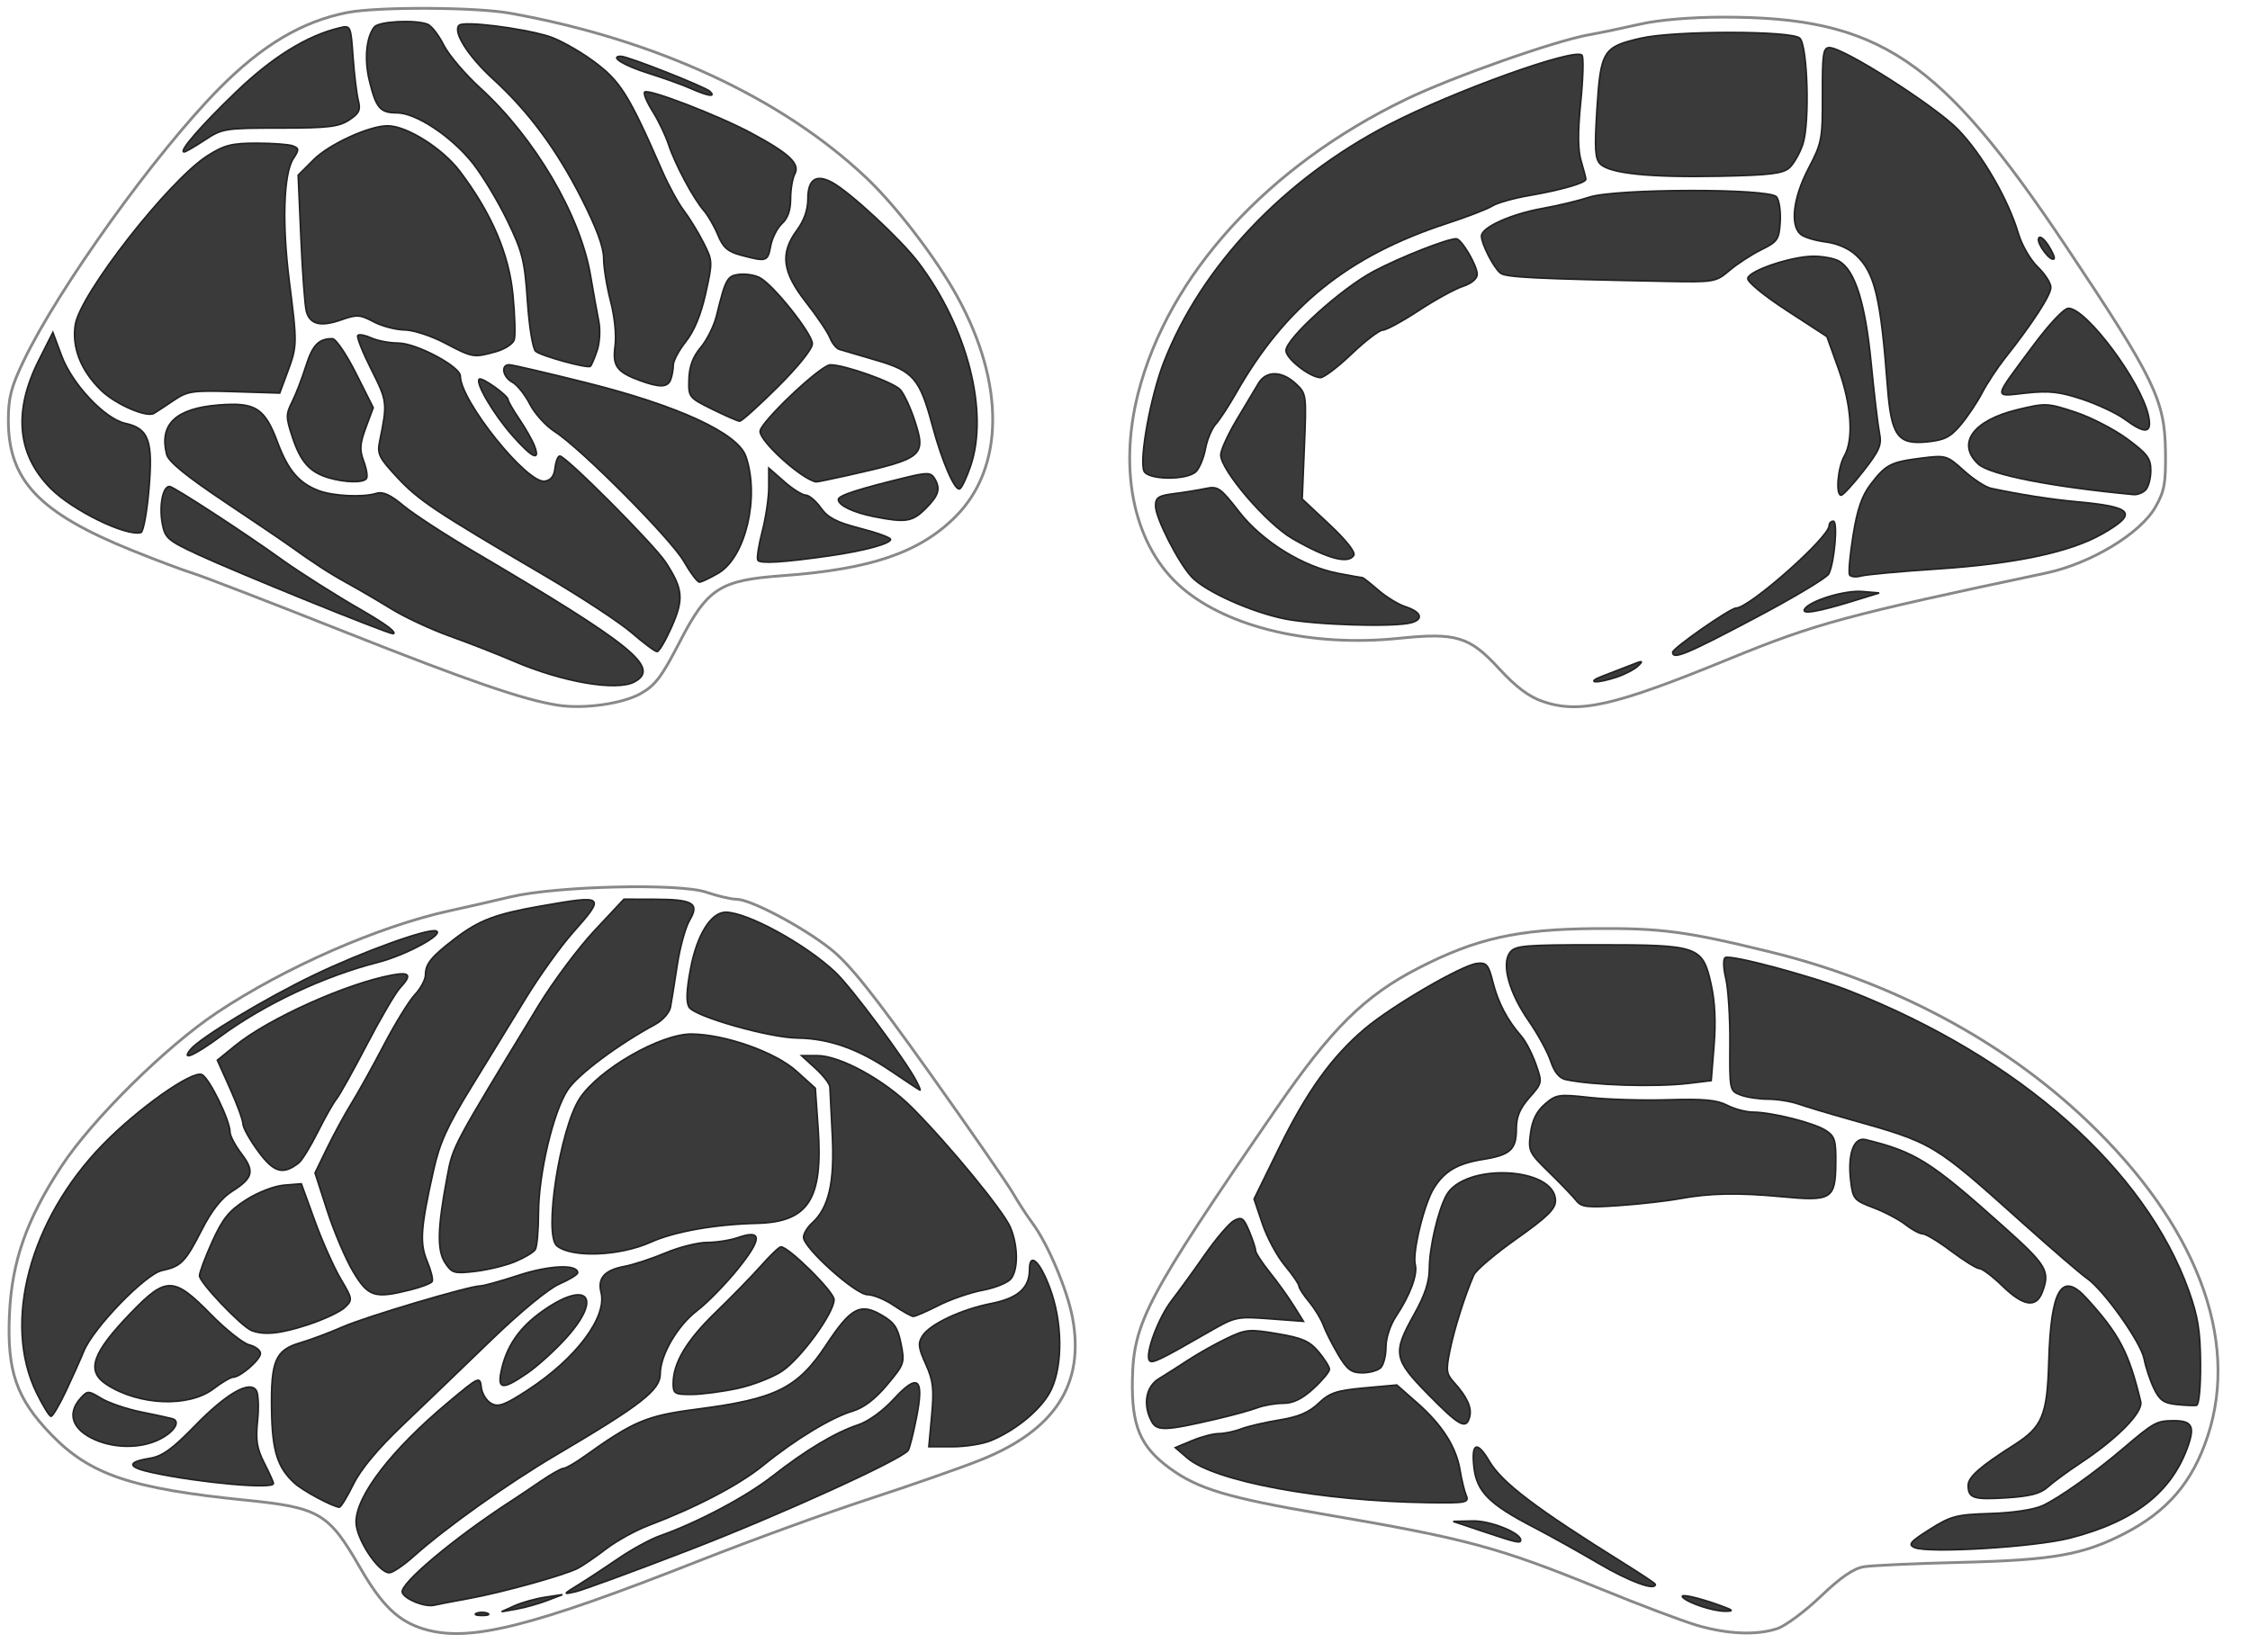
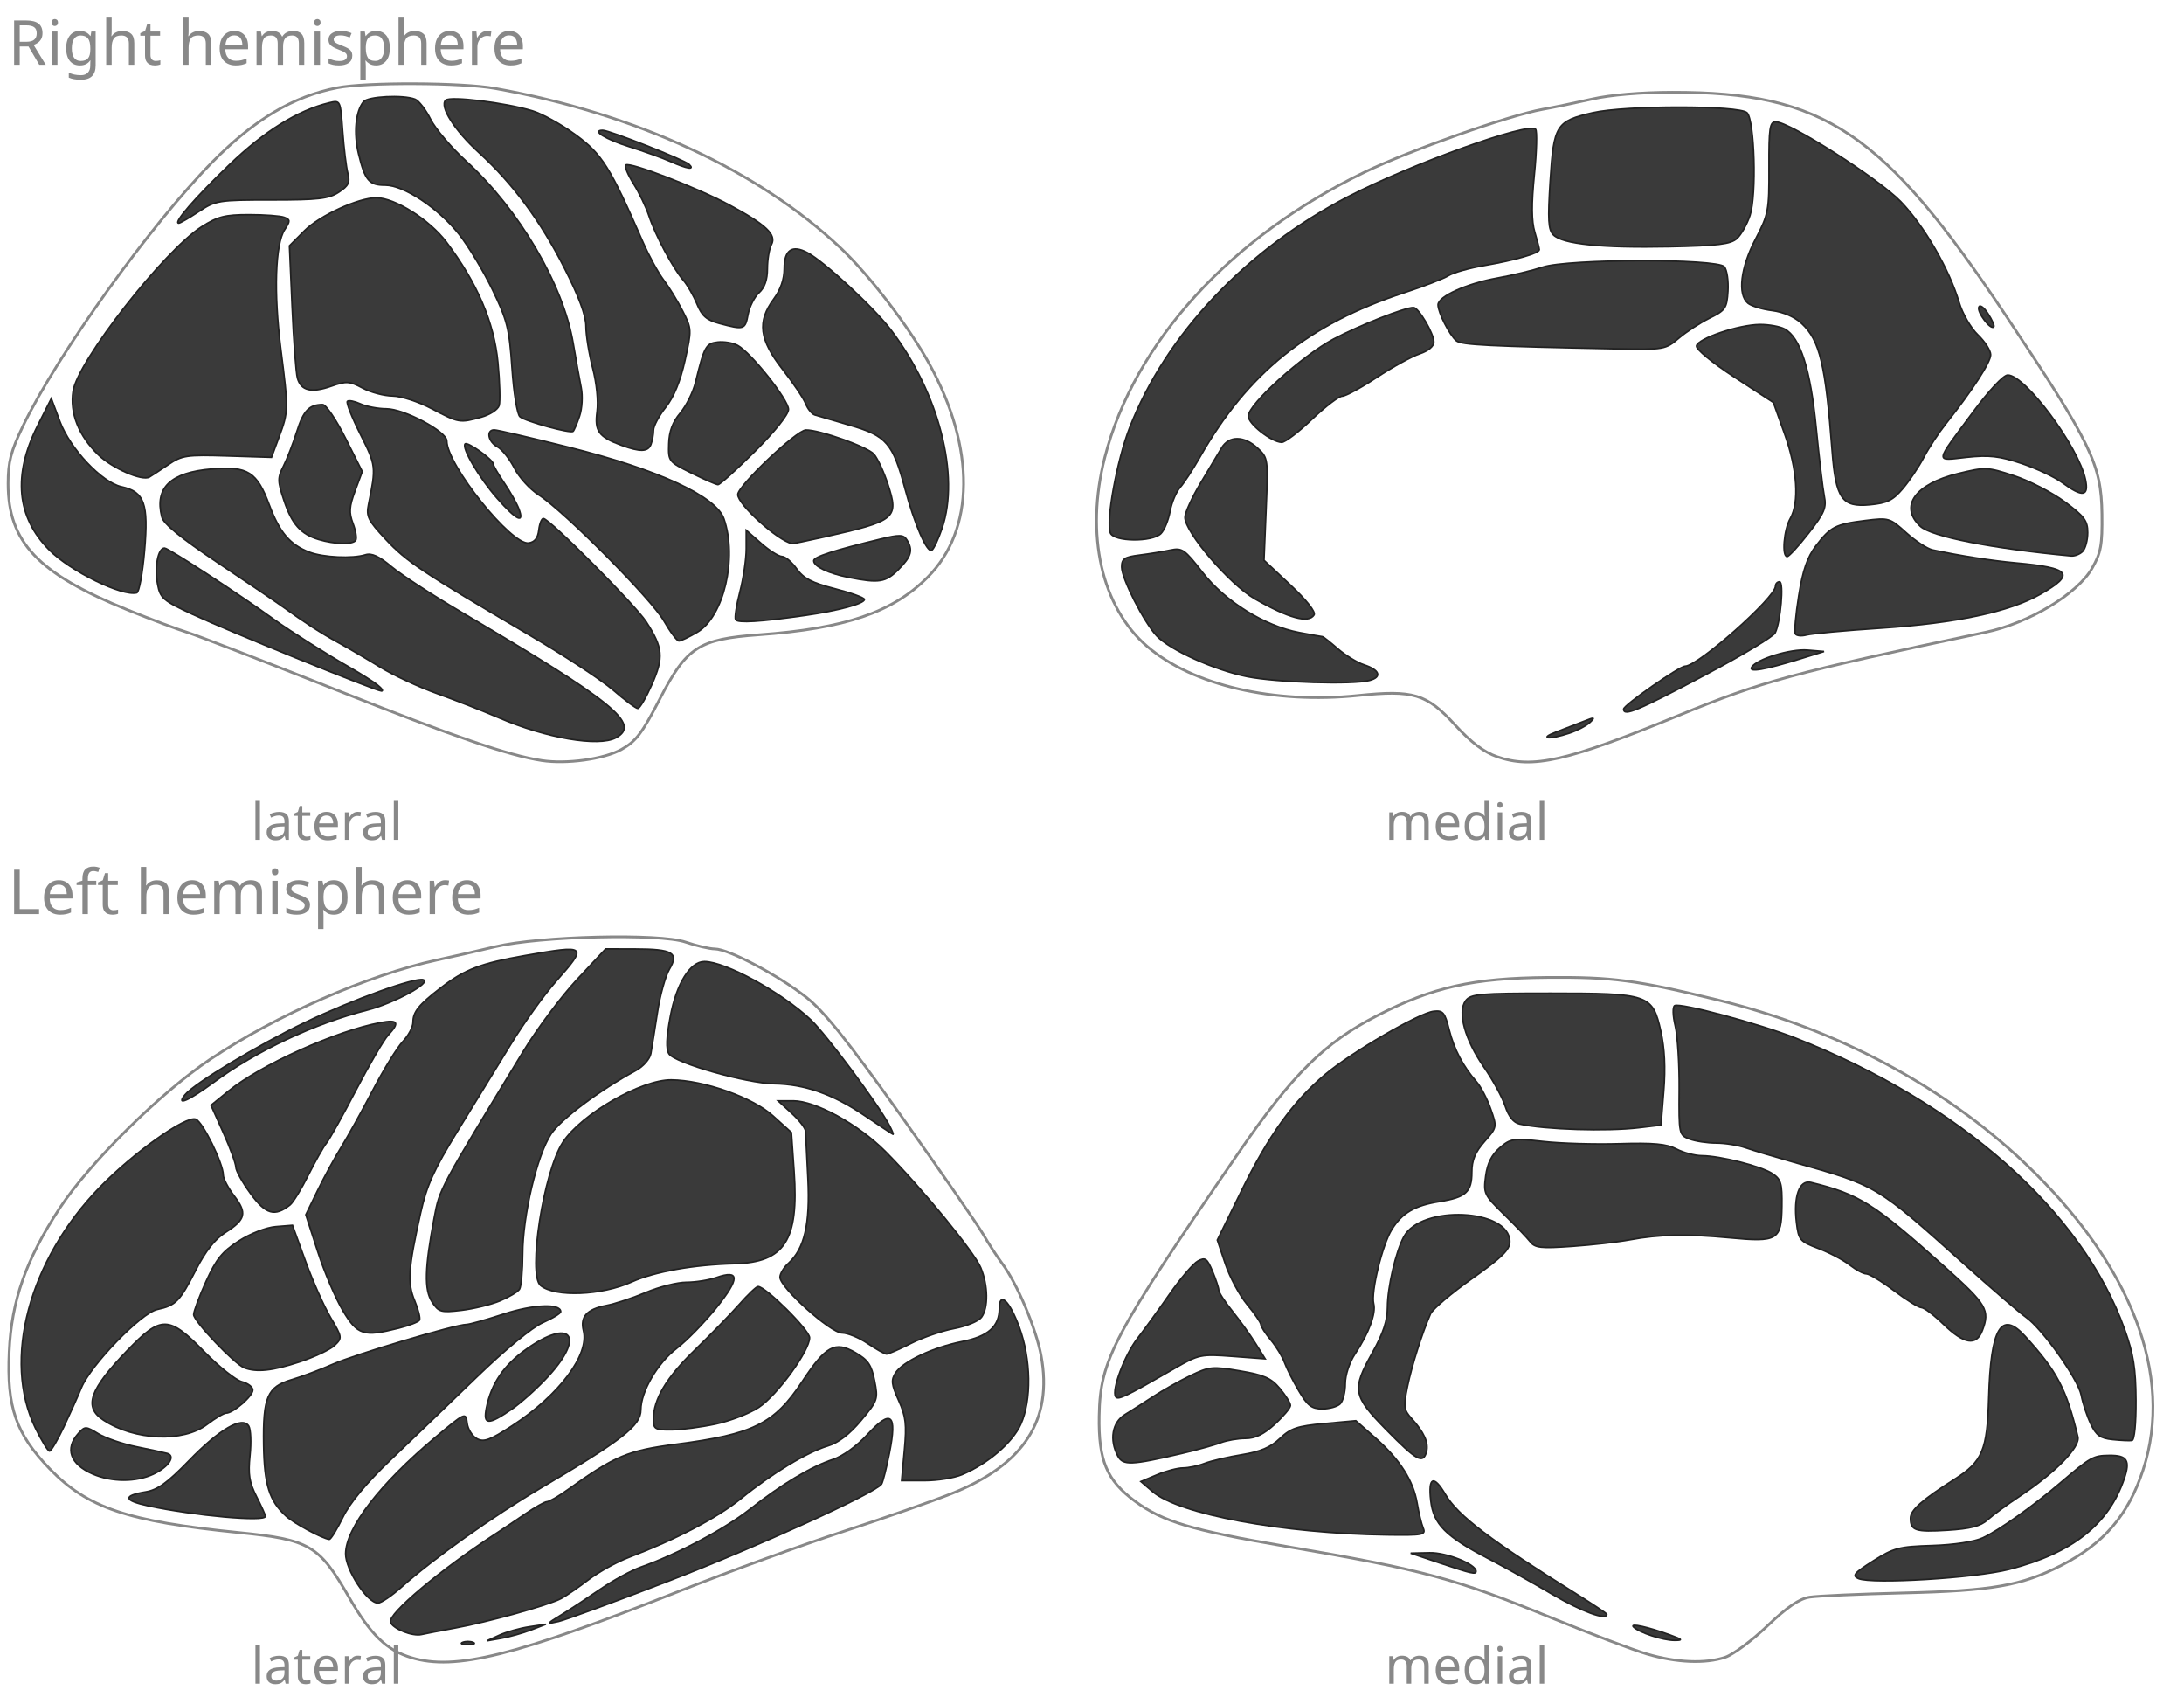
- <svg xmlns="http://www.w3.org/2000/svg" viewBox="-6 -6 1618 1188" id="dkatlas">
+ <svg xmlns="http://www.w3.org/2000/svg" viewBox="-6 -62 1618 1262" id="dkatlas">
  <g id="outlines" fill="none" stroke="#888" stroke-width="2">
    <path id="outline_lateral_left" d="M 298.90,1165.76 C 280.41,1160.22 268.59,1148.81 252.66,1121.13 230.33,1082.32 223.60,1078.37 170.86,1073.06 88.25,1064.75 58.76,1054.79 30.72,1025.74 5.73,999.87 -1.07,980.20 0.80,939.27 2.53,901.31 13.11,871.17 38.10,833.00 60.09,799.41 113.00,747.07 149.80,722.50 198.74,689.82 266.50,660.17 317.68,649.04 329.44,646.48 348.91,642.03 360.94,639.16 393.89,631.28 482.52,629.15 501.93,635.76 510.08,638.54 519.81,640.81 523.57,640.81 533.68,640.81 570.87,660.46 591.24,676.57 604.78,687.27 621.75,708.50 662.13,765.21 691.32,806.21 718.39,845.28 722.28,852.01 726.17,858.75 732.57,868.58 736.49,873.85 747.57,888.75 761.57,921.91 765.31,942.10 774.09,989.64 752.65,1022.74 699.24,1044.09 685.05,1049.76 648.83,1062.44 618.75,1072.26 588.67,1082.09 533.83,1102.04 496.87,1116.61 375.21,1164.56 331.27,1175.47 298.90,1165.76 298.90,1165.76 298.90,1165.76 298.90,1165.76 Z" />
    <path id="outline_medial_left" d="M 1214.06,1162.99 C 1203.75,1159.94 1172.81,1148.25 1145.31,1137.00 1072.02,1107.02 1048.98,1100.79 946.34,1083.24 876.59,1071.31 855.43,1064.98 834.89,1049.87 813.95,1034.47 807.73,1019.68 808.32,986.69 809.08,944.96 818.49,927.19 911.65,791.69 951.53,733.69 975.23,710.25 1014.23,690.22 1055.47,669.04 1085.21,662.38 1140.51,661.92 1188.56,661.52 1206.52,663.90 1266.98,678.70 1354.75,700.19 1434.00,742.39 1494.43,799.83 1573.10,874.60 1604.66,956.71 1581.65,1026.77 1570.68,1060.18 1552.59,1081.28 1521.12,1097.36 1491.73,1112.38 1469.99,1116.19 1404.69,1117.77 1372.03,1118.56 1340.49,1119.97 1334.59,1120.90 1326.99,1122.09 1317.91,1128.29 1303.34,1142.20 1292.05,1152.99 1278.03,1163.42 1272.19,1165.39 1257.38,1170.38 1236.12,1169.50 1214.06,1162.99 1214.06,1162.99 1214.06,1162.99 1214.06,1162.99 Z" />
    <path id="outline_lateral_right" d="M 395.31,501.27 C 370.62,497.46 331.19,483.90 242.19,448.61 188.91,427.48 139.69,408.47 132.81,406.37 125.94,404.27 106.25,396.87 89.06,389.93 22.17,362.93 -0.00,339.61 -0.00,296.26 -0.00,280.16 2.00,272.36 10.93,253.73 36.18,201.04 105.67,104.21 151.56,57.76 182.49,26.45 211.26,9.37 243.75,3.02 265.49,-1.23 336.21,-0.93 360.91,3.52 465.33,22.32 555.84,64.13 616.88,121.79 638.34,142.06 667.33,179.92 682.45,207.45 716.82,270.01 716.31,330.43 681.10,365.64 655.15,391.59 620.08,403.52 556.25,408.12 511.67,411.34 502.68,417.16 482.81,455.69 469.66,481.17 465.13,487.12 454.32,493.09 441.28,500.28 413.68,504.11 395.31,501.27 395.31,501.27 395.31,501.27 395.31,501.27 Z" />
    <path id="outline_medial_right" d="M 1103.12,498.45 C 1093.31,495.04 1083.86,487.89 1071.87,474.81 1050.79,451.81 1041.10,448.88 1000.12,453.12 937.81,459.57 877.58,445.59 844.08,416.92 809.98,387.72 797.85,333.99 812.47,276.82 834.26,191.64 905.49,113.47 1005.13,65.41 1038.50,49.31 1112.03,23.40 1136.89,18.97 1144.96,17.54 1161.40,14.12 1173.44,11.37 1186.82,8.32 1209.87,6.36 1232.81,6.33 1345.29,6.18 1389.23,35.61 1480.25,172.03 1543.47,266.78 1550.75,281.83 1551.22,318.80 1551.51,341.75 1550.49,347.34 1543.92,358.83 1532.95,377.97 1497.21,399.46 1465.04,406.25 1321.72,436.52 1299.54,442.53 1237.81,467.81 1154.48,501.96 1129.56,507.62 1103.12,498.45 Z" />
  </g>
  <g id="regions" stroke="#222" stroke-width="1.2" fill="#3a3a3a">
    <path class="reg" id="bankssts_lh" d="M 524.28,992.66 C 535.06,990.35 549.40,984.80 556.15,980.33 569.74,971.34 593.75,938.41 593.75,928.76 593.75,923.22 561.29,890.98 555.59,890.87 554.37,890.85 548.10,896.80 541.66,904.11 535.21,911.41 520.44,926.57 508.84,937.80 487.75,958.21 478.12,974.30 478.12,989.17 478.12,996.41 479.25,997.07 491.41,996.97 498.71,996.92 513.50,994.97 524.28,992.66 524.28,992.66 524.28,992.66 524.28,992.66 Z" />
    <path class="reg" id="bankssts_rh" d="M 257.53,338.12 C 258.44,336.65 257.51,331.03 255.47,325.63 252.42,317.55 252.70,313.29 257.06,301.52 257.06,301.52 262.36,287.24 262.36,287.24 262.36,287.24 249.89,262.44 249.89,262.44 243.04,248.81 235.45,237.65 233.03,237.65 223.12,237.65 218.82,242.12 213.98,257.46 211.18,266.33 206.70,277.93 204.02,283.22 199.58,292.00 199.61,294.25 204.39,308.64 210.21,326.17 216.81,333.58 230.13,337.57 242.05,341.15 255.49,341.41 257.53,338.12 257.53,338.12 257.53,338.12 257.53,338.12 Z" />
    <path class="reg" id="caudalanteriorcingulate_lh" d="M 1462.58,923.44 C 1468.34,908.28 1465.93,904.20 1434.73,876.28 1382.27,829.34 1371.55,822.58 1335.56,813.75 1327.06,811.66 1322.59,824.16 1324.92,843.50 1326.47,856.37 1327.36,857.42 1341.22,862.66 1349.28,865.71 1359.67,871.19 1364.30,874.83 1368.93,878.47 1374.50,881.45 1376.67,881.45 1378.84,881.45 1388.11,887.08 1397.26,893.95 1406.41,900.83 1415.52,906.45 1417.51,906.45 1419.49,906.45 1426.92,912.08 1434.00,918.95 1449.02,933.53 1458.19,934.97 1462.58,923.44 1462.58,923.44 1462.58,923.44 1462.58,923.44 Z" />
    <path class="reg" id="caudalanteriorcingulate_rh" d="M 965.89,248.59 C 975.80,239.14 985.91,231.40 988.37,231.40 990.82,231.40 1002.41,225.11 1014.13,217.41 1025.85,209.71 1040.12,201.86 1045.84,199.98 1052.13,197.90 1056.24,194.47 1056.24,191.32 1056.22,184.96 1044.89,165.78 1041.16,165.78 1034.62,165.78 1001.28,178.91 982.02,189.07 958.78,201.33 918.72,237.53 918.79,246.21 918.84,251.94 935.78,265.25 943.47,265.59 945.89,265.69 955.98,258.05 965.89,248.59 965.89,248.59 965.89,248.59 965.89,248.59 Z" />
    <path class="reg" id="caudalmiddlefrontal_lh" d="M 208.85,830.40 C 211.14,828.60 217.27,818.61 222.48,808.20 227.69,797.78 233.71,787.15 235.86,784.57 238.01,781.99 247.83,764.41 257.67,745.50 267.52,726.60 278.26,708.22 281.54,704.67 290.29,695.21 288.91,692.98 275.78,695.41 243.18,701.45 187.21,726.62 163.44,745.93 163.44,745.93 150.33,756.59 150.33,756.59 150.33,756.59 159.54,777.12 159.54,777.12 164.60,788.41 168.75,799.79 168.75,802.41 168.75,805.03 173.69,813.90 179.73,822.13 190.97,837.44 197.52,839.30 208.85,830.40 208.85,830.40 208.85,830.40 208.85,830.40 Z" />
    <path class="reg" id="caudalmiddlefrontal_rh" d="M 548.15,170.89 C 549.23,165.11 552.91,157.86 556.31,154.78 560.47,151.02 562.50,145.17 562.50,136.96 562.50,130.24 563.85,122.21 565.50,119.12 569.40,111.84 561.50,104.40 534.37,89.82 510.63,77.06 460.21,57.64 457.60,60.25 456.61,61.24 459.20,67.46 463.36,74.07 467.51,80.68 472.66,91.40 474.79,97.90 479.46,112.12 492.66,136.84 500.19,145.46 503.19,148.90 507.75,156.81 510.32,163.04 514.04,172.09 517.41,175.02 527.02,177.57 545.30,182.41 546.03,182.18 548.15,170.89 548.15,170.89 548.15,170.89 548.15,170.89 Z" />
    <path class="reg" id="cuneus_lh" d="M 864.06,951.54 C 882.20,941.10 883.61,940.81 907.03,942.56 907.03,942.56 931.25,944.38 931.25,944.38 931.25,944.38 924.22,933.11 924.22,933.11 920.35,926.90 912.62,916.12 907.03,909.16 901.44,902.19 896.87,895.17 896.87,893.55 896.87,891.94 894.81,885.68 892.28,879.63 888.27,870.03 886.90,869.05 881.47,871.96 878.05,873.79 868.65,884.76 860.58,896.34 852.51,907.92 841.73,922.81 836.61,929.43 827.12,941.72 817.48,967.49 820.52,972.42 822.20,975.13 827.60,972.54 864.06,951.54 864.06,951.54 864.06,951.54 864.06,951.54 Z" />
    <path class="reg" id="cuneus_rh" d="M 1538.97,293.13 C 1533.84,268.84 1494.37,215.78 1481.43,215.78 1478.27,215.78 1467.61,227.13 1455.75,243.12 1426.83,282.12 1427.24,279.21 1450.95,276.67 1467.57,274.89 1475.12,275.73 1491.46,281.17 1502.51,284.84 1516.25,291.32 1522.00,295.57 1536.79,306.48 1541.65,305.78 1538.97,293.13 Z" />
    <path class="reg" id="entorhinal_lh" d="M 1231.25,1148.92 C 1215.06,1143.03 1201.21,1139.97 1204.13,1142.93 1208.21,1147.07 1225.84,1152.87 1234.37,1152.89 1241.06,1152.90 1240.61,1152.33 1231.25,1148.92 1231.25,1148.92 1231.25,1148.92 1231.25,1148.92 Z" />
    <path class="reg" id="entorhinal_rh" d="M 1156.56,481.01 C 1162.41,479.07 1169.30,475.47 1171.87,473.02 1175.95,469.14 1175.33,469.05 1167.19,472.30 1162.03,474.35 1152.89,477.89 1146.87,480.15 1133.49,485.20 1141.78,485.93 1156.56,481.01 1156.56,481.01 1156.56,481.01 1156.56,481.01 Z" />
    <path class="reg" id="fusiform_lh" d="M 1087.50,1101.73 C 1087.50,1096.50 1065.60,1087.77 1053.12,1088.04 1053.12,1088.04 1039.06,1088.34 1039.06,1088.34 1039.06,1088.34 1060.94,1095.68 1060.94,1095.68 1084.30,1103.53 1087.50,1104.25 1087.50,1101.73 1087.50,1101.73 1087.50,1101.73 1087.50,1101.73 Z" />
    <path class="reg" id="fusiform_rh" d="M 1327.44,426.02 C 1327.44,426.02 1345.31,420.51 1345.31,420.51 1345.31,420.51 1333.06,419.49 1333.06,419.49 1320.51,418.45 1295.46,426.12 1291.73,432.15 1289.25,436.16 1301.20,434.11 1327.44,426.02 1327.44,426.02 1327.44,426.02 1327.44,426.02 Z" />
    <path class="reg" id="inferiorparietal_lh" d="M 668.94,932.92 C 677.53,928.57 691.89,923.63 700.87,921.95 709.84,920.26 718.94,916.52 721.09,913.63 726.28,906.66 726.04,890.00 720.57,876.89 715.70,865.24 677.03,818.11 650.00,790.88 630.22,770.96 598.14,753.32 581.68,753.32 581.68,753.32 570.48,753.32 570.48,753.32 570.48,753.32 580.55,762.52 580.55,762.52 586.09,767.58 590.71,773.55 590.82,775.80 590.93,778.04 591.71,793.88 592.57,810.98 594.24,844.63 590.01,862.88 578.01,873.74 574.64,876.79 571.87,881.39 571.87,883.95 571.87,891.60 609.31,925.20 617.83,925.20 621.95,925.20 630.50,928.72 636.83,933.02 643.15,937.31 649.45,940.83 650.83,940.83 652.20,940.83 660.36,937.27 668.94,932.92 668.94,932.92 668.94,932.92 668.94,932.92 Z" />
    <path class="reg" id="inferiorparietal_rh" d="M 118.75,282.07 C 128.84,275.21 132.21,274.72 162.41,275.67 162.41,275.67 195.13,276.69 195.13,276.69 195.13,276.69 200.75,261.55 200.75,261.55 207.71,242.80 207.74,241.32 202.01,196.36 196.72,154.86 197.89,118.76 204.87,108.11 209.13,101.62 209.10,100.71 204.54,98.96 201.76,97.89 190.04,97.02 178.48,97.02 160.73,97.02 155.29,98.41 143.35,105.97 115.61,123.57 51.51,205.53 48.15,227.70 45.67,244.03 52.29,260.72 66.82,274.80 77.11,284.77 99.29,294.45 104.69,291.31 106.41,290.31 112.73,286.15 118.75,282.07 118.75,282.07 118.75,282.07 118.75,282.07 Z" />
    <path class="reg" id="inferiortemporal_lh" d="M 344.53,1154.40 C 342.38,1153.53 338.87,1153.53 336.72,1154.40 334.57,1155.27 336.33,1155.98 340.62,1155.98 344.92,1155.98 346.68,1155.27 344.53,1154.40 344.53,1154.40 344.53,1154.40 344.53,1154.40 Z M 387.39,1145.21 C 387.39,1145.21 398.44,1140.99 398.44,1140.99 398.44,1140.99 385.94,1142.89 385.94,1142.89 379.06,1143.93 369.22,1146.69 364.06,1149.02 364.06,1149.02 354.69,1153.26 354.69,1153.26 354.69,1153.26 365.51,1151.35 365.51,1151.35 371.47,1150.29 381.31,1147.53 387.39,1145.21 Z  M 489.06,1109.06 C 554.56,1083.81 642.70,1043.69 647.09,1037.13 648.07,1035.67 650.71,1025.25 652.95,1013.98 658.69,985.07 654.20,981.37 636.59,1000.53 628.82,1008.99 618.39,1016.51 611.10,1018.91 594.71,1024.31 573.39,1037.09 549.36,1055.92 530.54,1070.66 495.62,1089.17 468.69,1098.67 461.75,1101.12 448.31,1108.45 438.83,1114.95 429.35,1121.46 416.39,1129.98 410.02,1133.90 398.70,1140.86 398.65,1140.97 407.81,1138.90 412.97,1137.73 449.53,1124.31 489.06,1109.06 489.06,1109.06 489.06,1109.06 489.06,1109.06 Z" />
    <path class="reg" id="inferiortemporal_rh" d="M 273.44,445.15 C 270.00,442.49 260.86,436.73 253.12,432.34 237.06,423.22 208.41,405.07 196.87,396.71 172.05,378.70 118.70,343.91 115.91,343.91 111.06,343.91 108.38,357.96 110.78,370.76 112.72,381.07 114.76,382.82 136.91,393.09 164.50,405.89 271.88,449.48 276.56,449.77 278.28,449.88 276.88,447.80 273.44,445.15 Z" />
    <path class="reg" id="insula_lh" d="M 247.99,1061.78 C 253.34,1050.85 265.41,1036.34 283.51,1019.07 298.60,1004.69 327.11,977.28 346.87,958.17 368.09,937.65 388.25,921.03 396.09,917.59 403.40,914.38 409.37,910.74 409.37,909.49 409.37,903.24 389.14,904.07 367.19,911.24 354.19,915.48 341.77,918.95 339.58,918.95 331.59,918.95 257.32,941.02 240.62,948.36 231.17,952.51 217.37,957.69 209.95,959.87 192.06,965.11 188.79,972.77 189.33,1008.12 189.78,1037.71 193.55,1049.66 206.02,1060.94 211.91,1066.28 232.62,1077.41 237.91,1078.09 239.00,1078.23 243.54,1070.89 247.99,1061.78 247.99,1061.78 247.99,1061.78 247.99,1061.78 Z" />
    <path class="reg" id="insula_rh" d="M 510.62,406.19 C 530.21,394.63 540.37,351.27 530.29,322.22 524.52,305.58 481.74,285.84 415.57,269.29 387.24,262.20 362.30,256.40 360.16,256.40 353.97,256.41 355.62,265.22 362.49,268.90 365.92,270.74 371.57,277.82 375.05,284.64 378.53,291.46 386.62,300.39 393.03,304.48 411.76,316.44 476.57,381.63 485.84,397.82 490.52,405.99 495.54,412.67 496.99,412.67 498.45,412.67 504.58,409.75 510.62,406.19 510.62,406.19 510.62,406.19 510.62,406.19 Z" />
    <path class="reg" id="isthmuscingulate_lh" d="M 1050.79,1013.15 C 1052.50,1006.60 1048.98,998.79 1039.67,988.51 1033.94,982.18 1033.65,979.89 1036.67,965.07 1039.82,949.65 1047.50,925.37 1053.77,911.09 1055.28,907.62 1069.12,895.88 1084.51,884.99 1106.56,869.40 1112.50,863.61 1112.50,857.66 1112.50,833.20 1046.79,830.13 1034.02,853.99 1028.04,865.17 1021.95,891.39 1021.91,906.15 1021.89,916.02 1018.78,925.44 1010.94,939.47 995.37,967.31 996.12,971.55 1021.09,996.99 1043.48,1019.80 1048.36,1022.46 1050.79,1013.15 1050.79,1013.15 1050.79,1013.15 1050.79,1013.15 Z" />
    <path class="reg" id="isthmuscingulate_rh" d="M 1333.96,332.79 C 1345.61,317.87 1347.24,314.01 1345.49,305.44 1344.38,299.96 1341.68,277.19 1339.49,254.84 1335.26,211.47 1327.72,187.88 1316.12,181.67 1312.64,179.80 1304.42,178.32 1297.86,178.36 1282.06,178.48 1251.74,188.71 1250.86,194.22 1250.46,196.69 1262.65,206.72 1278.98,217.34 1278.98,217.34 1307.80,236.09 1307.80,236.09 1307.80,236.09 1316.18,259.53 1316.18,259.53 1325.52,285.63 1327.13,310.10 1320.31,322.04 1315.59,330.29 1313.96,350.16 1318.01,350.16 1319.32,350.16 1326.50,342.35 1333.96,332.79 Z" />
    <path class="reg" id="lateraloccipital_lh" d="M 706.65,1030.15 C 725.76,1022.12 744.02,1006.52 750.17,992.98 758.36,974.93 757.89,944.70 749.03,920.75 741.82,901.24 734.37,894.29 734.37,907.05 734.37,920.42 726.14,927.78 706.95,931.58 685.24,935.87 662.82,946.41 657.41,954.89 654.05,960.14 654.43,963.38 659.77,975.20 665.11,987.02 665.79,992.89 664.04,1011.92 664.04,1011.92 661.97,1034.58 661.97,1034.58 661.97,1034.58 679.04,1034.58 679.04,1034.58 688.43,1034.58 700.85,1032.59 706.65,1030.15 706.65,1030.15 706.65,1030.15 706.65,1030.15 Z" />
    <path class="reg" id="lateraloccipital_rh" d="M 101.06,345.89 C 104.09,310.91 100.97,302.24 83.97,298.51 69.37,295.30 45.91,270.41 38.32,250.06 38.32,250.06 32.02,233.17 32.02,233.17 32.02,233.17 21.99,253.05 21.99,253.05 3.40,289.88 6.29,320.99 30.56,345.36 46.29,361.15 84.49,379.84 95.31,377.04 97.03,376.59 99.62,362.58 101.06,345.89 101.06,345.89 101.06,345.89 101.06,345.89 Z" />
    <path class="reg" id="lateralorbitofrontal_lh" d="M 190.62,1061.03 C 190.62,1060.10 187.64,1053.49 183.99,1046.34 178.66,1035.88 177.72,1029.96 179.18,1015.97 180.18,1006.42 179.78,996.63 178.29,994.22 173.61,986.66 156.67,996.44 134.00,1019.79 118.04,1036.23 110.70,1041.52 101.89,1042.95 84.80,1045.73 85.49,1049.33 103.87,1053.27 138.00,1060.58 190.62,1065.29 190.62,1061.03 190.62,1061.03 190.62,1061.03 190.62,1061.03 Z" />
    <path class="reg" id="lateralorbitofrontal_rh" d="M 590.62,393.76 C 615.18,390.24 634.37,385.07 634.37,381.96 634.37,380.70 624.55,377.14 612.54,374.05 595.46,369.65 589.28,366.43 584.20,359.29 580.62,354.27 575.73,350.16 573.33,350.16 570.93,350.16 564.00,345.80 557.92,340.46 557.92,340.46 546.87,330.76 546.87,330.76 546.87,330.76 546.87,344.49 546.87,344.49 546.87,352.05 544.75,366.37 542.16,376.32 539.57,386.28 538.14,395.55 538.99,396.92 540.61,399.55 557.19,398.54 590.62,393.76 Z" />
    <path class="reg" id="lingual_lh" d="M 1048.35,1069.75 C 1047.08,1066.74 1045.07,1058.53 1043.90,1051.51 1041.10,1034.71 1031.06,1018.95 1013.09,1003.13 1013.09,1003.13 998.45,990.24 998.45,990.24 998.45,990.24 975.01,992.37 975.01,992.37 955.07,994.19 950.16,995.84 942.19,1003.43 935.33,1009.96 927.78,1013.17 914.06,1015.40 903.75,1017.07 891.35,1019.96 886.51,1021.82 881.68,1023.69 874.46,1025.21 870.49,1025.21 866.51,1025.21 857.85,1027.47 851.24,1030.24 851.24,1030.24 839.21,1035.26 839.21,1035.26 839.21,1035.26 847.82,1042.66 847.82,1042.66 867.43,1059.53 944.03,1073.71 1021.43,1074.80 1048.16,1075.18 1050.47,1074.74 1048.35,1069.75 1048.35,1069.75 1048.35,1069.75 1048.35,1069.75 Z" />
    <path class="reg" id="lingual_rh" d="M 1387.50,403.20 C 1443.43,399.49 1482.79,391.10 1505.74,378.00 1531.71,363.16 1528.11,358.61 1487.50,354.93 1469.40,353.29 1446.54,349.72 1425.70,345.27 1421.79,344.43 1413.00,338.70 1406.17,332.53 1394.05,321.58 1393.32,321.36 1375.78,323.55 1353.71,326.30 1350.09,328.16 1339.27,342.35 1332.94,350.65 1329.62,360.29 1326.59,379.22 1324.33,393.32 1323.21,406.03 1324.09,407.47 1324.98,408.90 1328.71,409.25 1332.38,408.25 1336.06,407.24 1360.86,404.96 1387.50,403.20 1387.50,403.20 1387.50,403.20 1387.50,403.20 Z" />
    <path class="reg" id="medialorbitofrontal_lh" d="M 1482.32,1100.34 C 1529.22,1088.35 1556.24,1067.05 1567.75,1033.02 1572.28,1019.61 1569.85,1015.82 1556.77,1015.93 1544.77,1016.04 1542.83,1017.12 1520.63,1036.04 1500.16,1053.49 1474.77,1071.51 1462.92,1076.99 1456.63,1079.90 1441.55,1082.19 1425.42,1082.69 1400.87,1083.44 1396.93,1084.47 1381.75,1094.07 1367.65,1102.99 1365.95,1105.01 1370.81,1107.12 1380.76,1111.43 1457.10,1106.79 1482.32,1100.34 1482.32,1100.34 1482.32,1100.34 1482.32,1100.34 Z" />
    <path class="reg" id="medialorbitofrontal_rh" d="M 1008.72,441.91 C 1018.01,439.42 1016.08,434.16 1004.49,430.37 999.44,428.72 990.69,423.36 985.05,418.45 979.40,413.55 974.32,409.54 973.75,409.54 973.19,409.54 965.42,408.15 956.48,406.46 930.75,401.58 901.56,383.43 884.86,361.93 871.61,344.85 869.74,343.56 861.02,345.42 855.82,346.53 845.58,348.19 838.28,349.11 826.99,350.54 825.00,351.87 825.00,357.97 825.00,366.51 841.39,398.73 850.94,408.94 860.73,419.41 893.90,434.34 918.10,439.15 939.98,443.51 996.35,445.22 1008.72,441.91 Z" />
    <path class="reg" id="middletemporal_lh" d="M 331.25,1143.74 C 355.72,1139.28 400.65,1126.76 409.80,1121.86 413.43,1119.92 422.51,1113.67 429.97,1107.97 437.43,1102.28 450.97,1094.80 460.05,1091.35 494.77,1078.18 525.65,1061.99 542.96,1047.87 565.56,1029.44 591.77,1013.55 607.19,1008.93 615.12,1006.56 623.34,1000.28 631.89,990.06 644.30,975.24 644.62,974.30 641.89,960.55 639.56,948.84 637.06,945.20 627.65,939.77 612.54,931.07 605.78,934.76 588.29,961.26 567.64,992.54 552.11,1000.27 495.06,1007.64 459.06,1012.29 449.67,1016.23 414.37,1041.49 407.67,1046.29 400.87,1050.21 399.26,1050.21 397.65,1050.21 390.48,1054.22 383.32,1059.12 376.17,1064.03 366.80,1070.31 362.50,1073.09 321.00,1099.92 281.01,1133.46 283.33,1139.49 285.22,1144.42 299.63,1150.12 306.25,1148.56 308.83,1147.95 320.08,1145.78 331.25,1143.74 331.25,1143.74 331.25,1143.74 331.25,1143.74 Z" />
    <path class="reg" id="middletemporal_rh" d="M 450.20,484.44 C 469.07,474.34 449.03,458.07 335.26,391.07 314.26,378.71 291.23,363.71 284.08,357.73 274.71,349.90 269.29,347.44 264.68,348.90 255.19,351.91 233.59,350.90 223.19,346.95 208.93,341.55 201.12,332.38 193.55,312.14 184.31,287.42 177.65,283.21 151.09,285.35 120.40,287.81 108.44,299.19 113.86,320.78 115.17,325.98 127.83,336.34 155.52,354.87 177.41,369.50 198.83,384.02 203.12,387.13 219.56,399.00 231.66,406.82 244.50,413.84 251.82,417.85 265.79,426.02 275.53,432.01 285.28,438.00 304.26,446.84 317.72,451.64 331.18,456.45 351.84,464.54 363.64,469.61 398.56,484.63 437.41,491.28 450.20,484.44 Z" />
    <path class="reg" id="paracentral_lh" d="M 1208.35,773.20 C 1208.35,773.20 1224.51,771.26 1224.51,771.26 1224.51,771.26 1226.56,745.88 1226.56,745.88 1227.94,728.85 1227.22,714.33 1224.39,701.76 1218.26,674.54 1215.59,673.62 1142.72,673.62 1089.85,673.62 1083.47,674.19 1079.80,679.20 1073.64,687.61 1079.29,708.06 1093.36,728.31 1099.93,737.77 1107.03,750.78 1109.14,757.22 1111.68,764.96 1115.29,769.45 1119.77,770.44 1138.79,774.64 1184.48,776.06 1208.35,773.20 1208.35,773.20 1208.35,773.20 1208.35,773.20 Z" />
    <path class="reg" id="paracentral_rh" d="M 1280.80,114.62 C 1283.95,111.76 1288.30,104.07 1290.46,97.52 1295.45,82.38 1293.85,27.11 1288.26,21.52 1282.72,15.99 1198.05,15.98 1173.94,21.51 1146.84,27.73 1145.09,30.55 1142.46,72.02 1140.62,101.10 1141.04,108.15 1144.83,111.94 1151.65,118.77 1180.49,121.72 1230.50,120.71 1266.75,119.97 1276.13,118.84 1280.80,114.62 1280.80,114.62 1280.80,114.62 1280.80,114.62 Z" />
    <path class="reg" id="parahippocampal_lh" d="M 1184.37,1133.59 C 1184.37,1133.04 1174.38,1126.36 1162.17,1118.75 1098.15,1078.82 1074.08,1060.57 1064.87,1044.95 1056.11,1030.10 1051.99,1031.78 1053.98,1049.39 1055.95,1066.89 1064.96,1075.94 1096.87,1092.48 1108.05,1098.28 1129.14,1110.04 1143.75,1118.63 1165.63,1131.50 1184.37,1138.40 1184.37,1133.59 1184.37,1133.59 1184.37,1133.59 1184.37,1133.59 Z" />
    <path class="reg" id="parahippocampal_rh" d="M 1257.93,437.50 C 1284.65,423.34 1307.67,409.49 1309.08,406.73 1313.12,398.82 1315.71,368.91 1312.35,368.91 1310.71,368.91 1309.37,370.38 1309.37,372.17 1309.37,380.54 1251.91,431.41 1242.45,431.41 1238.24,431.41 1196.87,460.24 1196.87,463.18 1196.87,468.74 1207.19,464.40 1257.93,437.50 1257.93,437.50 1257.93,437.50 1257.93,437.50 Z" />
    <path class="reg" id="parsopercularis_lh" d="M 215.80,946.70 C 226.88,943.05 238.60,937.53 241.85,934.45 247.64,928.95 247.57,928.51 238.86,913.74 233.97,905.43 225.62,886.69 220.32,872.08 220.32,872.08 210.67,845.51 210.67,845.51 210.67,845.51 198.30,846.50 198.30,846.50 191.24,847.07 179.51,851.60 170.93,857.09 158.74,864.89 154.19,870.50 146.71,887.00 141.64,898.18 137.50,909.26 137.50,911.64 137.50,916.48 167.71,948.21 175.00,951.03 184.05,954.52 195.84,953.27 215.80,946.70 215.80,946.70 215.80,946.70 215.80,946.70 Z" />
    <path class="reg" id="parsopercularis_rh" d="M 553.25,272.29 C 568.04,257.58 578.12,244.97 578.12,241.20 578.12,234.09 550.27,199.07 540.43,193.80 536.93,191.92 530.29,190.83 525.68,191.37 516.98,192.38 515.82,194.49 509.30,221.11 507.53,228.33 502.44,238.58 497.98,243.88 492.31,250.62 489.75,257.48 489.47,266.68 489.07,279.64 489.33,279.98 506.25,288.34 515.70,293.01 524.55,296.88 525.90,296.93 527.26,296.99 539.56,285.90 553.25,272.29 553.25,272.29 553.25,272.29 553.25,272.29 Z" />
    <path class="reg" id="parsorbitalis_lh" d="M 107.88,1029.66 C 118.94,1024.41 124.29,1016.33 117.92,1014.49 115.80,1013.88 105.62,1011.68 95.31,1009.59 85.00,1007.51 72.20,1003.16 66.86,999.91 57.49,994.21 56.99,994.21 52.02,999.70 41.91,1010.88 45.99,1022.44 62.60,1029.64 76.78,1035.79 94.94,1035.80 107.88,1029.65 107.88,1029.65 107.88,1029.66 107.88,1029.66 Z" />
    <path class="reg" id="parsorbitalis_rh" d="M 659.61,359.78 C 669.19,350.20 670.55,345.35 665.78,337.80 663.32,333.91 660.48,333.84 646.29,337.27 611.68,345.64 596.87,350.43 596.87,353.27 596.87,357.49 607.67,362.65 622.80,365.63 645.28,370.07 650.08,369.31 659.61,359.78 659.61,359.78 659.61,359.78 659.61,359.78 Z" />
    <path class="reg" id="parstriangularis_lh" d="M 147.50,992.90 C 153.50,988.33 159.84,984.58 161.59,984.58 166.75,984.58 181.25,971.99 181.25,967.51 181.25,965.24 177.62,962.47 173.17,961.36 168.73,960.24 156.19,950.25 145.30,939.14 119.00,912.31 113.49,912.19 88.65,937.86 60.20,967.29 55.77,980.03 70.62,989.76 93.79,1004.94 129.79,1006.41 147.50,992.90 Z" />
    <path class="reg" id="parstriangularis_rh" d="M 604.24,335.77 C 657.93,323.70 660.00,321.99 651.78,296.68 648.77,287.42 644.10,277.37 641.39,274.34 636.55,268.93 601.14,256.35 591.08,256.46 584.18,256.55 540.62,297.84 540.62,304.30 540.62,311.69 570.33,338.50 580.80,340.57 581.42,340.69 591.96,338.53 604.24,335.77 604.24,335.77 604.24,335.77 604.24,335.77 Z" />
    <path class="reg" id="pericalcarine_lh" d="M 869.21,1014.53 C 880.64,1011.86 893.74,1008.25 898.32,1006.50 902.91,1004.76 911.21,1003.33 916.78,1003.33 923.93,1003.33 930.30,1000.22 938.45,992.76 944.80,986.94 950.00,980.72 950.00,978.93 950.00,977.15 946.46,971.48 942.14,966.35 935.67,958.65 930.45,956.36 912.55,953.34 892.19,949.90 889.87,950.13 875.88,956.87 867.66,960.83 855.31,967.78 848.44,972.30 841.56,976.83 832.07,982.88 827.34,985.75 817.99,991.44 815.78,1004.44 822.15,1016.34 825.95,1023.46 831.98,1023.23 869.21,1014.53 869.21,1014.53 869.21,1014.53 869.21,1014.53 Z" />
    <path class="reg" id="pericalcarine_rh" d="M 1536.87,346.41 C 1538.93,344.35 1540.62,338.07 1540.62,332.45 1540.62,323.70 1538.18,320.43 1523.62,309.67 1514.27,302.77 1497.39,294.08 1486.11,290.38 1466.23,283.85 1464.94,283.80 1444.51,288.77 1412.80,296.47 1400.94,313.03 1416.60,327.73 1424.75,335.39 1469.62,344.22 1528.28,349.71 1530.94,349.96 1534.81,348.48 1536.87,346.41 1536.87,346.41 1536.87,346.41 1536.87,346.41 Z" />
    <path class="reg" id="postcentral_lh" d="M 364.40,901.44 C 371.09,898.65 377.59,894.77 378.86,892.82 380.12,890.86 381.17,879.18 381.20,866.85 381.26,838.25 391.82,793.60 402.25,777.84 409.52,766.86 438.24,745.37 465.05,730.87 470.47,727.94 475.37,722.40 476.13,718.37 476.87,714.38 479.06,700.75 480.99,688.07 482.91,675.39 486.91,660.92 489.87,655.90 497.11,643.65 492.48,640.92 464.32,640.86 464.32,640.86 442.70,640.81 442.70,640.81 442.70,640.81 421.48,663.47 421.48,663.47 409.82,675.93 391.71,700.19 381.25,717.38 319.09,819.51 319.82,818.16 315.70,839.92 308.63,877.25 308.22,893.28 314.10,902.26 319.02,909.78 320.59,910.22 335.83,908.43 344.86,907.37 357.72,904.22 364.40,901.44 364.40,901.44 364.40,901.44 364.40,901.44 Z" />
    <path class="reg" id="postcentral_rh" d="M 423.33,246.19 C 425.24,240.57 425.78,231.24 424.55,225.15 423.34,219.14 420.68,204.37 418.65,192.34 411.29,148.77 378.58,93.17 339.16,57.20 328.31,47.30 316.53,33.40 312.97,26.31 309.42,19.21 304.23,12.53 301.44,11.46 292.52,8.04 266.50,9.37 263.24,13.42 257.40,20.67 255.92,36.69 259.67,52.05 264.48,71.76 267.38,75.14 279.43,75.14 293.17,75.14 318.71,92.10 334.00,111.37 340.94,120.13 352.13,138.68 358.86,152.60 369.82,175.26 371.34,181.36 373.34,210.77 374.60,229.23 377.18,244.95 379.22,246.64 383.37,250.09 416.48,259.18 418.55,257.44 419.30,256.81 421.45,251.75 423.33,246.19 Z" />
    <path class="reg" id="posteriorcingulate_lh" d="M 1201.56,856.21 C 1223.21,852.17 1243.87,851.76 1275.30,854.74 1311.01,858.14 1313.75,856.49 1314.08,831.38 1314.30,814.37 1313.44,811.41 1307.04,807.22 1298.65,801.71 1268.44,794.07 1254.69,793.97 1249.53,793.94 1241.09,791.70 1235.94,789.00 1228.73,785.24 1218.97,784.33 1193.75,785.09 1175.70,785.64 1150.28,784.90 1137.26,783.45 1114.96,780.96 1113.09,781.24 1105.04,788.16 1099.09,793.28 1095.94,799.62 1094.68,808.98 1092.95,821.89 1093.51,823.06 1108.16,837.35 1116.56,845.55 1125.31,854.67 1127.60,857.62 1131.19,862.24 1135.50,862.72 1158.85,861.06 1173.75,860.00 1192.97,857.82 1201.56,856.21 1201.56,856.21 1201.56,856.21 1201.56,856.21 Z" />
    <path class="reg" id="posteriorcingulate_rh" d="M 1237.76,188.43 C 1243.32,183.71 1253.59,177.03 1260.57,173.59 1272.27,167.83 1273.34,166.25 1274.12,153.57 1274.58,146.00 1273.39,137.92 1271.47,135.60 1266.34,129.42 1155.47,129.64 1136.83,135.87 1129.46,138.33 1114.37,141.96 1103.29,143.93 1080.60,147.98 1059.37,157.57 1059.37,163.80 1059.37,169.42 1067.94,186.22 1072.92,190.35 1076.67,193.46 1097.28,194.49 1192.73,196.35 1226.73,197.01 1227.91,196.80 1237.76,188.43 1237.76,188.43 1237.76,188.43 1237.76,188.43 Z" />
    <path class="reg" id="precentral_lh" d="M 289.29,921.69 C 296.96,919.76 303.90,917.10 304.72,915.78 305.54,914.45 303.95,907.97 301.19,901.36 295.66,888.13 296.37,877.75 305.64,836.13 310.13,815.98 315.43,804.27 332.95,775.76 344.91,756.30 362.59,727.47 372.25,711.69 381.90,695.91 397.02,674.84 405.84,664.88 429.53,638.10 429.02,637.67 382.99,645.72 350.15,651.46 338.45,655.92 320.82,669.43 304.24,682.13 300.00,687.37 300.00,695.14 300.00,698.59 296.60,705.00 292.44,709.39 288.28,713.78 278.27,730.03 270.18,745.50 262.09,760.97 251.55,779.96 246.75,787.69 241.96,795.43 234.11,809.84 229.31,819.72 229.31,819.72 220.58,837.68 220.58,837.68 220.58,837.68 229.42,865.03 229.42,865.03 234.28,880.08 242.66,899.73 248.03,908.71 258.89,926.83 263.33,928.23 289.29,921.69 289.29,921.69 289.29,921.69 289.29,921.69 Z" />
    <path class="reg" id="precentral_rh" d="M 476.23,267.09 C 477.27,264.37 478.12,259.64 478.12,256.58 478.12,253.52 482.21,245.88 487.20,239.60 493.20,232.04 498.01,220.34 501.43,205.00 506.50,182.18 506.47,181.59 499.72,168.32 495.94,160.90 489.59,150.56 485.61,145.33 481.63,140.10 474.72,127.44 470.25,117.20 446.07,61.80 440.05,52.20 420.47,37.88 410.07,30.28 395.63,22.27 388.39,20.09 368.14,14.00 327.38,9.01 324.16,12.23 319.53,16.86 330.73,34.50 348.74,50.96 373.99,74.04 394.25,101.37 412.07,136.38 422.95,157.77 428.12,171.72 428.12,179.69 428.12,186.15 430.37,200.08 433.12,210.64 436.04,221.89 437.37,235.22 436.34,242.82 434.38,257.25 437.52,261.59 454.38,267.75 468.38,272.86 474.08,272.69 476.23,267.09 476.23,267.09 476.23,267.09 476.23,267.09 Z" />
    <path class="reg" id="precuneus_lh" d="M 986.87,977.71 C 988.94,975.64 990.62,968.94 990.62,962.81 990.62,956.37 993.68,947.06 997.86,940.77 1008.00,925.52 1013.52,910.68 1011.67,903.60 1009.46,895.17 1018.06,859.88 1025.06,848.64 1032.74,836.30 1042.03,830.86 1060.44,827.91 1080.03,824.77 1084.37,820.82 1084.37,806.17 1084.37,797.29 1086.81,791.39 1093.74,783.49 1103.08,772.86 1103.09,772.77 1098.33,759.25 1095.69,751.79 1091.03,742.83 1087.97,739.34 1077.92,727.90 1071.24,715.21 1067.55,700.55 1064.35,687.84 1063.00,686.23 1056.18,686.99 1045.32,688.20 995.42,717.23 975.77,733.76 951.93,753.81 933.79,779.03 913.64,820.15 913.64,820.15 895.85,856.43 895.85,856.43 895.85,856.43 901.83,874.22 901.83,874.22 905.12,884.00 912.38,897.50 917.97,904.21 923.55,910.93 928.12,917.58 928.12,919.01 928.12,920.43 931.43,925.57 935.47,930.43 939.51,935.29 944.08,942.78 945.63,947.08 947.17,951.38 951.95,960.86 956.25,968.15 962.72,979.12 965.70,981.41 973.59,981.43 978.84,981.44 984.81,979.77 986.87,977.71 986.87,977.71 986.87,977.71 986.87,977.71 Z" />
    <path class="reg" id="precuneus_rh" d="M 1403.75,299.79 C 1408.66,293.98 1415.63,283.60 1419.22,276.72 1422.81,269.85 1430.21,258.59 1435.66,251.72 1455.48,226.72 1468.75,206.26 1468.75,200.73 1468.75,197.62 1464.50,191.00 1459.30,186.02 1454.07,181.01 1447.86,170.27 1445.40,161.99 1438.10,137.40 1419.56,105.37 1402.20,87.36 1385.88,70.42 1319.77,28.27 1309.53,28.27 1305.13,28.27 1304.46,32.85 1304.56,62.01 1304.68,94.14 1304.20,96.70 1294.53,115.19 1283.51,136.27 1281.17,156.10 1288.94,162.55 1291.45,164.63 1299.53,167.09 1306.91,168.01 1315.21,169.05 1323.55,172.71 1328.82,177.61 1342.19,190.06 1346.47,208.00 1351.34,272.03 1354.03,307.31 1358.60,313.83 1379.31,311.84 1392.14,310.61 1396.34,308.53 1403.75,299.79 1403.75,299.79 1403.75,299.79 1403.75,299.79 Z" />
    <path class="reg" id="rostralanteriorcingulate_lh" d="M 1466.49,1063.60 C 1470.31,1060.15 1480.84,1052.41 1489.88,1046.42 1516.65,1028.69 1535.19,1009.79 1533.35,1002.12 1524.84,966.70 1517.95,953.60 1494.17,927.55 1476.58,908.28 1468.84,921.44 1467.35,973.14 1466.23,1012.18 1462.80,1020.39 1442.15,1033.50 1417.99,1048.85 1409.37,1056.46 1409.37,1062.43 1409.37,1071.59 1413.12,1072.80 1436.80,1071.32 1453.81,1070.25 1461.30,1068.31 1466.49,1063.60 1466.49,1063.60 1466.49,1063.60 1466.49,1063.60 Z" />
    <path class="reg" id="rostralanteriorcingulate_rh" d="M 967.49,393.42 C 968.84,391.24 961.90,382.46 950.07,371.38 950.07,371.38 930.40,352.95 930.40,352.95 930.40,352.95 931.96,315.08 931.96,315.08 933.50,277.73 933.41,277.10 925.68,269.93 915.68,260.66 904.52,260.56 899.05,269.69 896.74,273.56 889.67,285.37 883.36,295.94 877.04,306.52 871.87,317.88 871.87,321.19 871.87,332.23 905.04,370.89 923.65,381.54 948.70,395.87 963.50,399.88 967.49,393.42 967.49,393.42 967.49,393.42 967.49,393.42 Z" />
    <path class="reg" id="rostralmiddlefrontal_lh" d="M 41.30,994.73 C 45.96,984.85 51.79,971.85 54.25,965.83 61.10,949.06 98.57,910.38 110.42,907.84 124.20,904.90 127.21,901.82 139.11,878.51 146.19,864.65 153.24,855.69 160.87,850.86 176.01,841.27 177.19,836.47 167.53,823.81 163.05,817.93 159.37,810.95 159.37,808.31 159.37,799.78 144.22,768.93 139.05,766.94 131.71,764.13 92.98,791.59 67.90,817.38 15.37,871.41 -4.35,945.38 20.32,995.83 24.87,1005.11 29.54,1012.71 30.70,1012.70 31.86,1012.70 36.63,1004.61 41.30,994.73 41.30,994.73 41.30,994.73 41.30,994.73 Z" />
    <path class="reg" id="rostralmiddlefrontal_rh" d="M 691.89,329.29 C 705.24,290.13 689.63,229.35 654.25,182.65 641.60,165.95 604.94,131.97 592.23,125.17 580.84,119.07 575.00,123.06 575.00,136.94 575.00,144.83 572.32,152.56 567.19,159.52 554.85,176.25 556.52,189.50 573.73,211.50 581.63,221.59 589.34,233.04 590.87,236.95 592.40,240.86 595.43,244.61 597.61,245.29 599.78,245.96 611.81,249.50 624.34,253.15 650.74,260.84 655.51,266.39 664.44,299.84 671.43,326.01 680.82,347.67 684.26,345.54 685.72,344.64 689.15,337.33 691.89,329.29 691.89,329.29 691.89,329.29 691.89,329.29 Z" />
    <path class="reg" id="superiorfrontal_lh" d="M 152.43,739.52 C 184.03,716.25 226.99,696.06 266.11,686.08 285.64,681.09 313.96,665.78 307.58,663.65 301.60,661.66 255.16,678.41 219.99,695.26 185.20,711.92 138.25,740.19 131.15,748.75 123.83,757.57 133.77,753.26 152.43,739.52 152.43,739.52 152.43,739.52 152.43,739.52 Z" />
    <path class="reg" id="superiorfrontal_rh" d="M 504.53,59.78 C 501.07,56.45 445.49,34.52 440.51,34.52 431.91,34.52 442.75,41.18 460.29,46.67 470.96,50.01 484.61,54.91 490.62,57.57 503.23,63.13 508.96,64.05 504.53,59.78 504.53,59.78 504.53,59.78 504.53,59.78 Z  M 854.09,333.13 C 856.58,330.63 859.61,323.25 860.82,316.72 862.04,310.19 865.37,302.24 868.23,299.05 871.09,295.87 877.65,285.84 882.81,276.77 918.35,214.27 963.47,177.95 1034.37,154.75 1048.98,149.97 1063.75,144.27 1067.19,142.08 1070.62,139.89 1082.58,136.52 1093.75,134.60 1116.53,130.67 1134.37,125.54 1134.37,122.92 1134.37,121.97 1132.84,116.07 1130.97,109.83 1128.58,101.84 1128.49,89.21 1130.69,67.27 1132.41,50.12 1132.81,35.02 1131.58,33.72 1126.40,28.26 1039.59,59.45 993.03,83.49 917.45,122.53 857.73,185.63 830.87,254.80 821.43,279.10 813.26,323.86 816.64,332.68 819.17,339.28 847.60,339.61 854.09,333.13 854.09,333.13 854.09,333.13 854.09,333.13 Z" />
    <path class="reg" id="superiorparietal_lh" d="M 1576.38,974.92 C 1576.23,951.47 1574.54,940.90 1568.04,922.69 1536.73,835.05 1446.11,754.82 1324.21,706.83 1297.05,696.13 1238.51,680.45 1234.65,682.83 1233.10,683.79 1233.29,690.30 1235.10,697.83 1236.85,705.14 1238.18,726.30 1238.03,744.85 1237.78,778.13 1237.88,778.62 1245.65,781.57 1249.99,783.22 1258.85,784.57 1265.36,784.57 1271.87,784.57 1281.69,786.14 1287.19,788.05 1292.68,789.97 1308.71,794.79 1322.81,798.76 1384.72,816.21 1383.74,815.62 1448.52,873.64 1469.63,892.55 1490.40,910.43 1494.69,913.39 1506.85,921.77 1533.67,959.53 1535.89,971.39 1537.00,977.28 1540.15,986.80 1542.89,992.55 1546.95,1001.06 1549.97,1003.24 1559.10,1004.19 1565.26,1004.83 1571.72,1005.12 1573.44,1004.84 1575.28,1004.53 1576.49,992.24 1576.38,974.92 1576.38,974.92 1576.38,974.92 1576.38,974.92 Z  M 652.76,771.29 C 644.66,755.93 606.16,704.22 594.83,693.48 573.45,673.20 531.45,650.18 515.84,650.18 505.32,650.18 495.23,666.41 490.65,690.68 487.65,706.56 487.34,714.87 489.60,718.48 493.82,725.21 547.01,740.34 567.40,740.61 589.97,740.91 611.00,748.28 634.37,764.10 645.55,771.66 655.09,777.96 655.58,778.09 656.07,778.21 654.80,775.15 652.76,771.29 652.76,771.29 652.76,771.29 652.76,771.29 Z" />
    <path class="reg" id="superiorparietal_rh" d="M 141.26,94.68 C 153.78,86.40 155.78,86.08 195.22,86.08 229.70,86.08 237.56,85.17 244.96,80.34 252.23,75.59 253.38,73.15 251.63,66.27 250.46,61.70 248.75,47.65 247.84,35.05 246.17,12.17 246.16,12.14 237.93,14.12 214.68,19.71 189.88,35.09 163.96,59.98 138.66,84.27 122.18,103.27 126.42,103.27 127.43,103.27 134.11,99.40 141.26,94.68 141.26,94.68 141.26,94.68 141.26,94.68 Z  M 1466.80,170.31 C 1463.65,165.51 1460.68,163.42 1459.98,165.53 1458.70,169.35 1468.69,182.50 1471.06,180.13 1471.78,179.41 1469.86,174.99 1466.80,170.31 1466.80,170.31 1466.80,170.31 1466.80,170.31 Z" />
    <path class="reg" id="superiortemporal_lh" d="M 291.48,1113.39 C 314.72,1092.59 359.21,1060.95 394.28,1040.28 455.14,1004.40 468.75,993.79 468.75,982.23 468.75,968.66 481.10,947.48 495.36,936.59 502.76,930.94 515.99,917.37 524.77,906.44 542.08,884.86 542.08,878.15 524.77,884.19 519.23,886.12 509.23,887.70 502.56,887.70 495.89,887.70 482.39,891.09 472.56,895.23 462.72,899.37 449.46,903.73 443.07,904.93 428.83,907.60 423.69,913.30 426.27,923.57 430.73,941.34 408.30,971.24 373.50,993.91 356.96,1004.69 352.49,1006.34 347.30,1003.56 343.86,1001.72 340.59,996.49 340.05,991.95 339.08,983.81 338.74,983.96 316.35,1002.70 275.59,1036.81 250.30,1069.61 250.07,1088.65 249.92,1100.52 266.08,1125.22 273.99,1125.22 276.34,1125.22 284.21,1119.90 291.48,1113.39 Z" />
    <path class="reg" id="superiortemporal_rh" d="M 476.94,444.94 C 485.80,424.88 485.16,417.74 472.78,398.60 464.60,385.98 400.94,322.04 396.54,322.04 395.23,322.04 393.72,325.90 393.18,330.63 392.49,336.56 390.16,339.51 385.66,340.16 372.90,341.98 325.00,282.27 325.00,264.55 325.00,257.63 293.28,240.78 280.23,240.78 274.08,240.78 265.46,239.14 261.07,237.15 256.69,235.15 252.31,234.30 251.35,235.26 250.39,236.23 254.74,247.22 261.02,259.70 272.64,282.78 272.74,283.65 267.01,311.67 265.21,320.48 266.67,323.42 279.89,337.56 295.32,354.05 306.77,361.67 385.94,408.16 411.72,423.29 439.82,441.75 448.38,449.17 456.95,456.60 465.11,462.67 466.52,462.67 467.94,462.67 472.62,454.69 476.94,444.94 476.94,444.94 476.94,444.94 476.94,444.94 Z" />
    <path class="reg" id="supramarginal_lh" d="M 462.01,887.42 C 478.87,879.82 508.22,874.61 538.22,873.89 575.30,873.00 585.85,856.69 582.30,805.71 582.30,805.71 580.28,776.76 580.28,776.76 580.28,776.76 566.68,764.46 566.68,764.46 551.60,750.81 515.44,738.03 491.30,737.81 469.08,737.61 424.70,763.14 410.99,784.01 396.72,805.74 384.85,882.25 394.53,890.11 405.27,898.83 439.76,897.46 462.01,887.42 462.01,887.42 462.01,887.42 462.01,887.42 Z" />
    <path class="reg" id="supramarginal_rh" d="M 350.60,246.92 C 356.95,245.15 362.87,241.29 363.76,238.34 364.65,235.38 364.25,221.01 362.85,206.40 360.04,176.81 347.47,147.46 324.70,117.29 312.19,100.73 286.49,84.52 272.73,84.52 259.56,84.52 230.78,97.69 219.66,108.82 219.66,108.82 208.45,120.03 208.45,120.03 208.45,120.03 210.44,165.56 210.44,165.56 211.53,190.60 213.30,214.21 214.36,218.02 216.98,227.39 224.66,229.22 239.46,224.00 250.61,220.07 252.90,220.21 262.63,225.39 268.58,228.55 278.57,231.20 284.84,231.27 291.24,231.34 304.05,235.51 314.06,240.78 334.03,251.29 334.55,251.37 350.60,246.92 350.60,246.92 350.60,246.92 350.60,246.92 Z" />
    <path class="reg" id="transversetemporal_lh" d="M 373.25,981.59 C 380.64,976.50 393.20,965.10 401.16,956.25 427.45,927.00 416.49,914.37 384.39,936.92 367.42,948.85 357.99,962.62 354.36,980.74 351.80,993.54 355.63,993.71 373.25,981.59 373.25,981.59 373.25,981.59 373.25,981.59 Z" />
    <path class="reg" id="transversetemporal_rh" d="M 378.34,314.80 C 376.83,310.82 371.94,302.18 367.48,295.61 363.02,289.04 359.37,282.72 359.37,281.56 359.37,278.47 340.40,264.96 338.60,266.77 335.82,269.54 349.11,292.06 362.44,307.19 376.73,323.39 382.70,326.25 378.34,314.80 378.34,314.80 378.34,314.80 378.34,314.80 Z" />
  </g>
+   <g id="hemilabels" font-family="system-ui,sans-serif" font-size="46" fill="#888">
+     <text x="0" y="-14">Right hemisphere</text>
+     <text x="0" y="615">Left hemisphere</text>
+     <text x="180" y="560" font-size="38">lateral</text>
+     <text x="1020" y="560" font-size="38">medial</text>
+     <text x="180" y="1185" font-size="38">lateral</text>
+     <text x="1020" y="1185" font-size="38">medial</text>
+   </g>
</svg>
